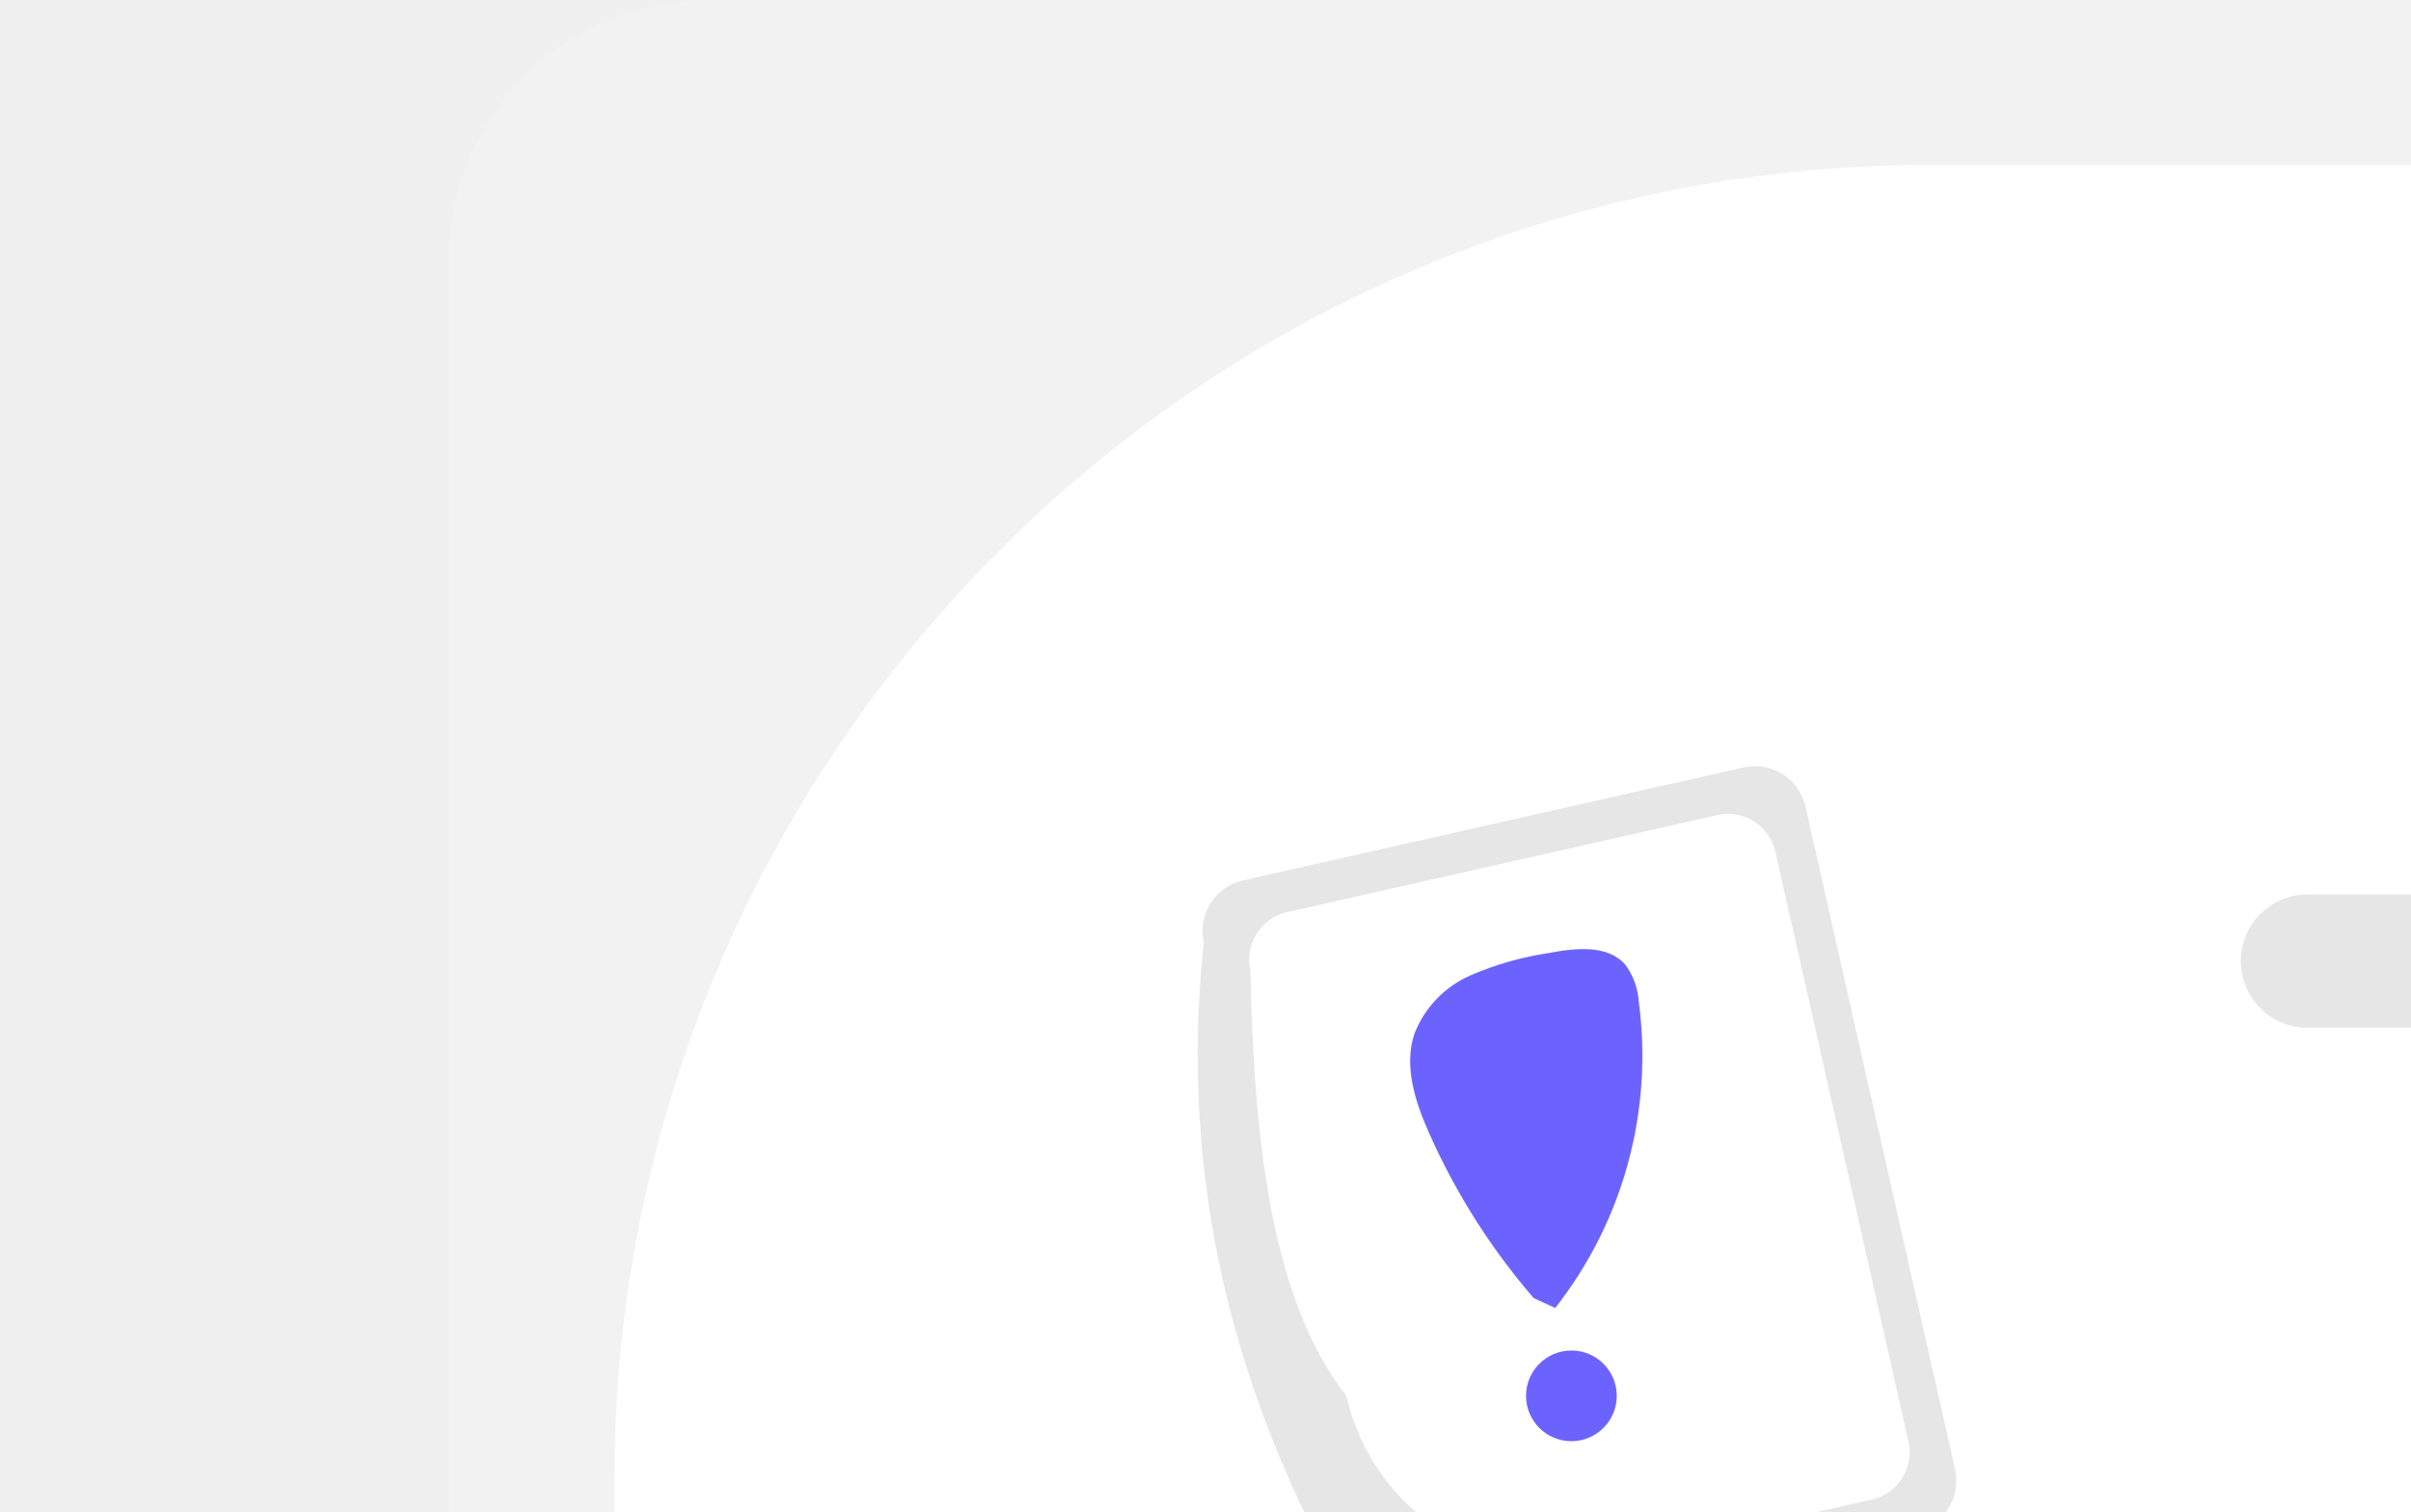
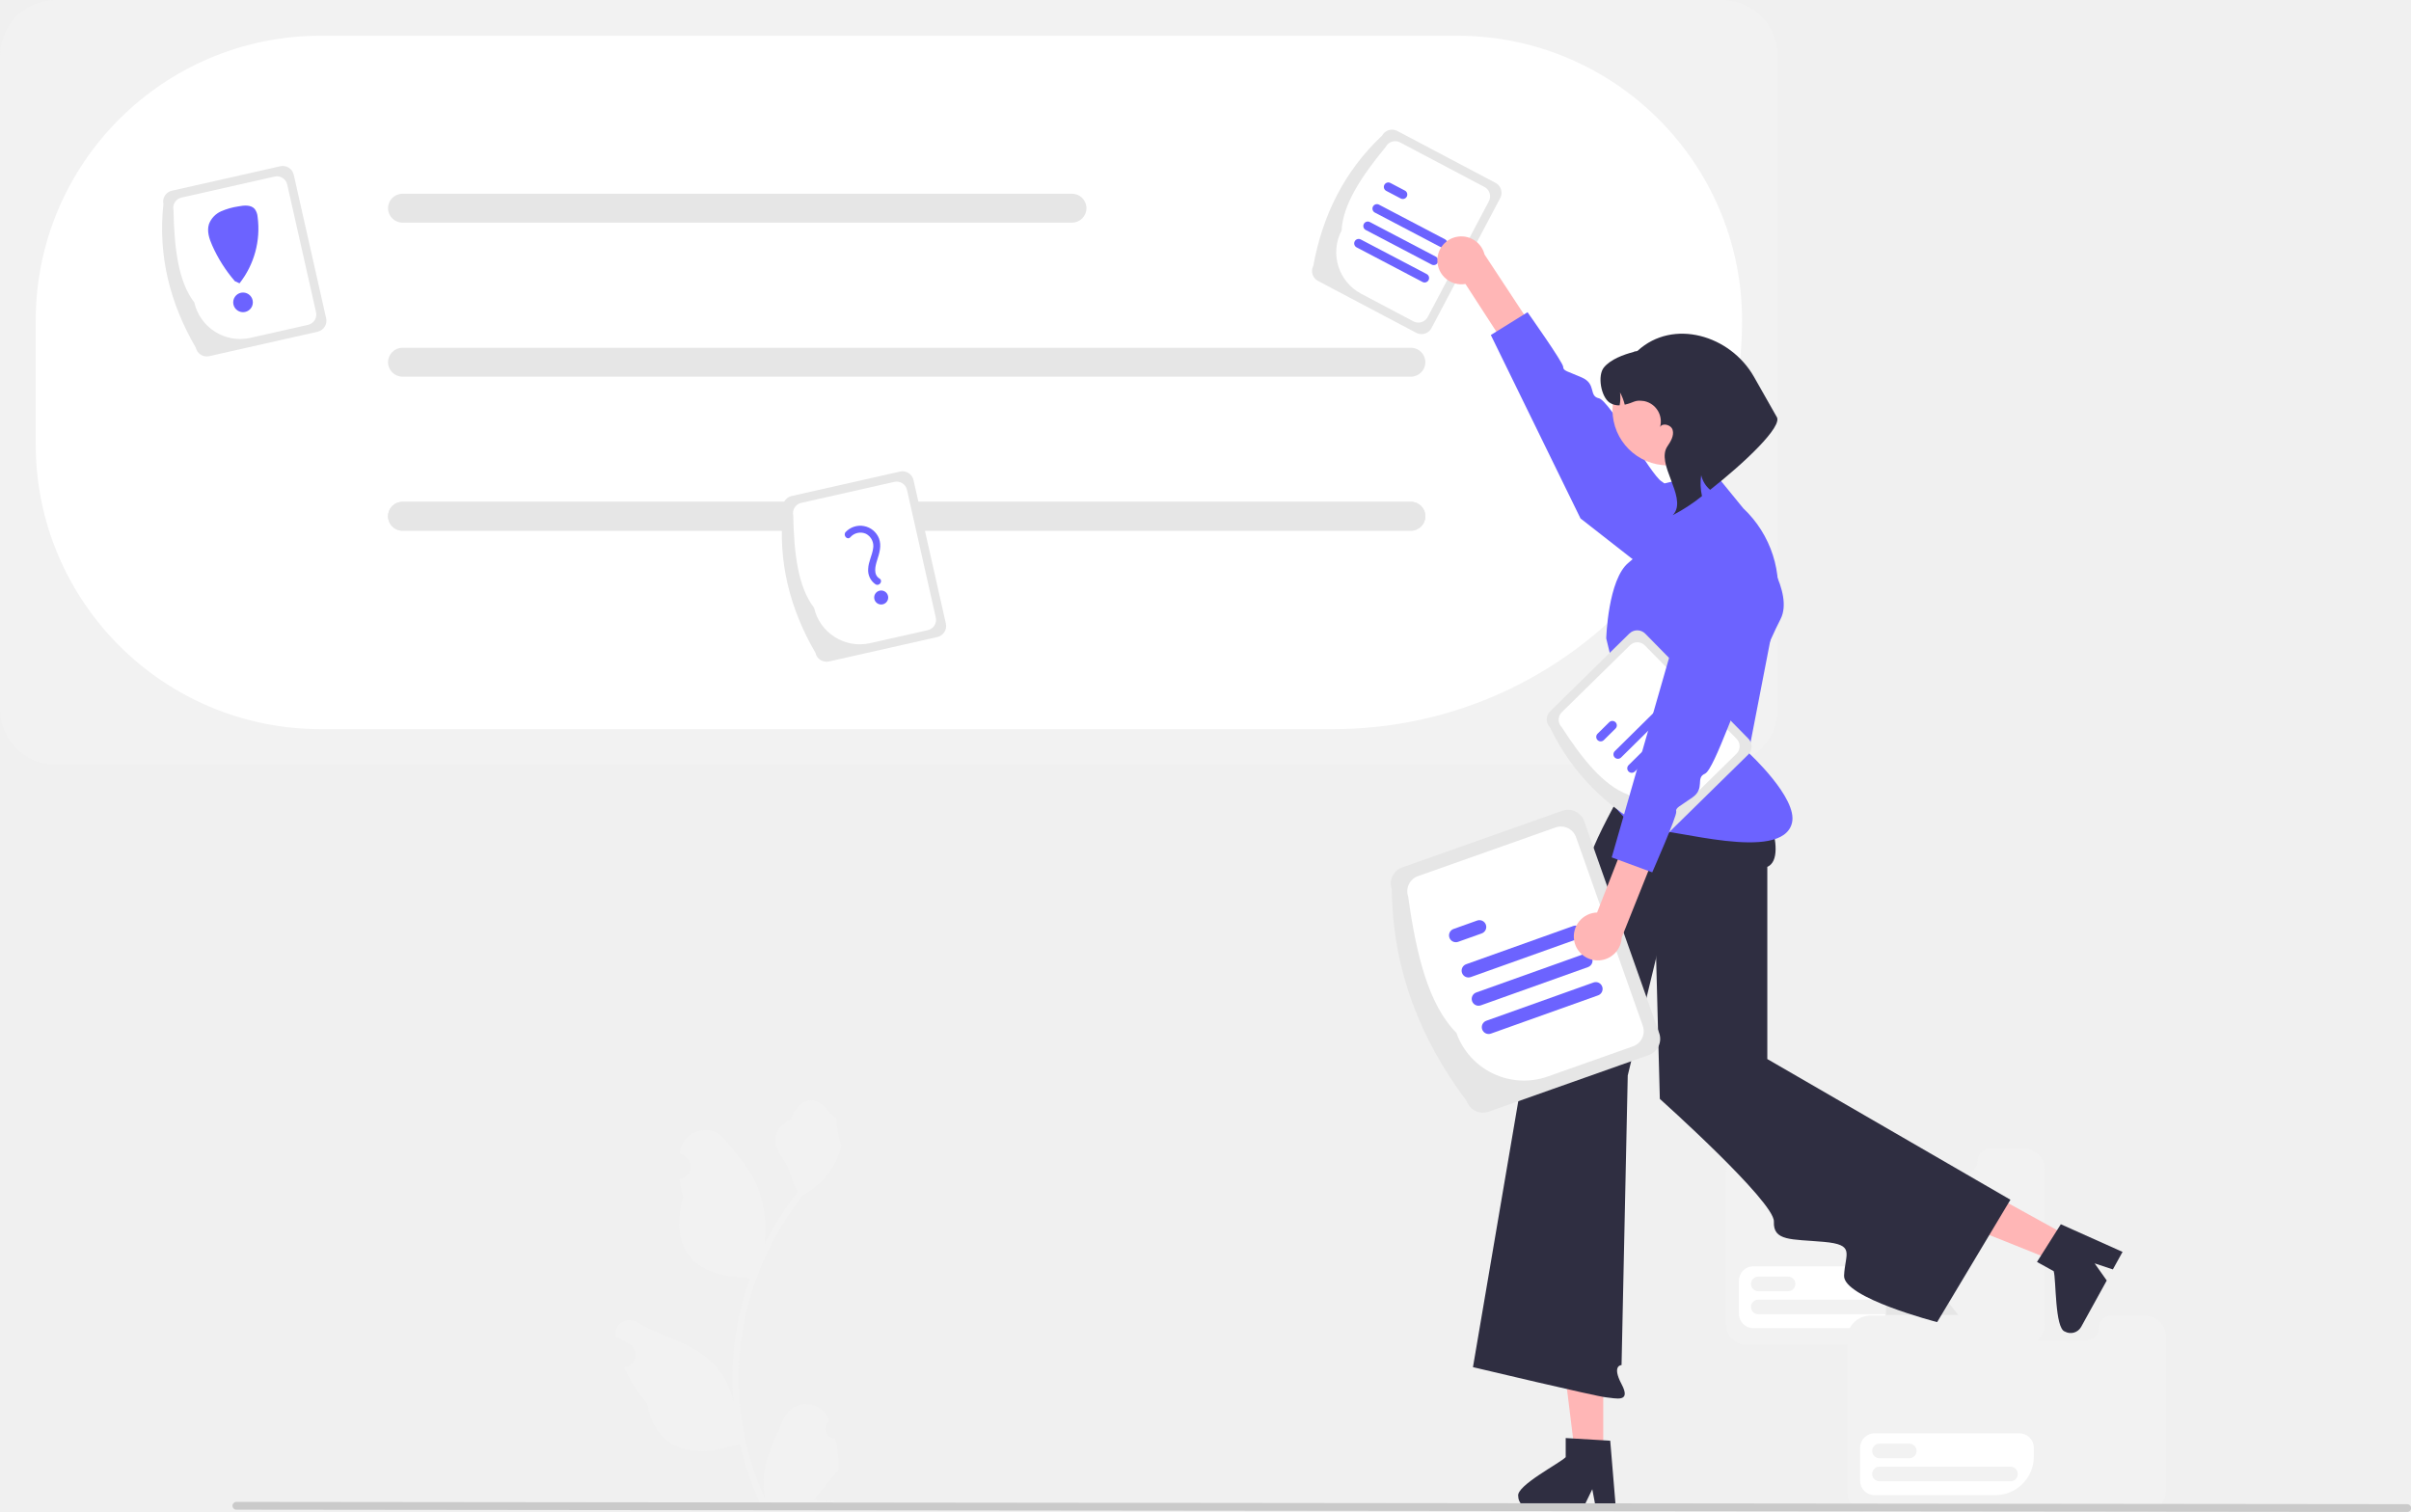
- <svg xmlns="http://www.w3.org/2000/svg" width="736.078" height="461.657" viewBox="0 0 100 100" role="img" artist="Katerina Limpitsouni" source="https://undraw.co/">
+ <svg xmlns="http://www.w3.org/2000/svg" width="736.078" height="461.657" viewBox="0 0 736.078 461.657" role="img" artist="Katerina Limpitsouni" source="https://undraw.co/">
  <path d="M486.922,658.335a2.807,2.807,0,0,1-2.035-4.866l.192-.765q-.038-.092-.076-.184a7.539,7.539,0,0,0-13.907.052c-2.275,5.478-5.17,10.966-5.883,16.758a22.304,22.304,0,0,0,.392,7.671A89.419,89.419,0,0,1,457.471,639.862a86.307,86.307,0,0,1,.535-9.628q.443-3.931,1.231-7.807a90.456,90.456,0,0,1,17.938-38.337,24.073,24.073,0,0,0,10.012-10.387,18.363,18.363,0,0,0,1.67-5.018c-.487.064-1.838-7.359-1.47-7.815-.679-1.031-1.895-1.543-2.637-2.549-3.689-5.002-8.773-4.129-11.426,2.669-5.669,2.861-5.724,7.606-2.245,12.169,2.213,2.903,2.517,6.832,4.459,9.94-.2.256-.408.503-.607.759a91.04,91.04,0,0,0-9.502,15.054,37.846,37.846,0,0,0-2.259-17.579c-2.163-5.217-6.216-9.611-9.786-14.122-4.288-5.418-13.08-3.053-13.836,3.814q-.011.1-.021.199.795.449,1.557.952a3.808,3.808,0,0,1-1.535,6.93l-.078.012a37.89,37.89,0,0,0,.999,5.665c-4.579,17.71,5.307,24.16,19.424,24.45.312.16.615.32.927.471a92.926,92.926,0,0,0-5.002,23.539,88.137,88.137,0,0,0,.064,14.231l-.024-.168a23.289,23.289,0,0,0-7.95-13.448c-6.118-5.026-14.762-6.877-21.363-10.916a4.371,4.371,0,0,0-6.694,4.252q.013.088.027.176a25.578,25.578,0,0,1,2.868,1.382q.795.449,1.557.952a3.808,3.808,0,0,1-1.535,6.93l-.078.012c-.056.008-.104.016-.16.024a37.923,37.923,0,0,0,6.975,10.923c2.863,15.46,15.162,16.927,28.318,12.425h.008a92.897,92.897,0,0,0,6.24,18.218h22.293c.08-.248.152-.503.224-.751a25.329,25.329,0,0,1-6.169-.367c1.654-2.03,3.308-4.075,4.962-6.105a1.384,1.384,0,0,0,.104-.12c.839-1.039,1.686-2.069,2.525-3.108l0-.001a37.101,37.101,0,0,0-1.087-9.451Z" transform="translate(-231.9609 -219.1716)" fill="#f2f2f2" />
  <path d="M757.623,452.7H249.053a17.112,17.112,0,0,1-17.092-17.092V236.264a17.112,17.112,0,0,1,17.092-17.092H757.623a17.112,17.112,0,0,1,17.092,17.092V435.608A17.112,17.112,0,0,1,757.623,452.7Z" transform="translate(-231.9609 -219.1716)" fill="#f2f2f2" />
  <path d="M639.013,441.799H329.781a87.014,87.014,0,0,1-86.916-86.916V316.998a87.015,87.015,0,0,1,86.916-86.917h347.118a87.015,87.015,0,0,1,86.916,86.917A124.943,124.943,0,0,1,639.013,441.799Z" transform="translate(-231.9609 -219.1716)" fill="#fff" />
  <path d="M559.244,287.147H354.837a4.408,4.408,0,1,1,0-8.816H559.244a4.408,4.408,0,0,1,0,8.816Z" transform="translate(-231.9609 -219.1716)" fill="#e6e6e6" />
  <path d="M662.718,334.178H354.837a4.408,4.408,0,1,1,0-8.816H662.718a4.408,4.408,0,0,1,0,8.816Z" transform="translate(-231.9609 -219.1716)" fill="#e6e6e6" />
  <path d="M662.718,381.209H354.837a4.408,4.408,0,1,1,0-8.816H662.718a4.408,4.408,0,0,1,0,8.816Z" transform="translate(-231.9609 -219.1716)" fill="#e6e6e6" />
  <path d="M662.718,381.209H354.837a4.408,4.408,0,1,1,0-8.816H662.718a4.408,4.408,0,0,1,0,8.816Z" transform="translate(-231.9609 -219.1716)" fill="#e6e6e6" />
  <path d="M632.917,300.312c2.819-15.362,9.407-28.812,20.99-39.729a3.434,3.434,0,0,1,4.635-1.431l30.004,15.852a3.434,3.434,0,0,1,1.431,4.635l-20.99,39.729a3.434,3.434,0,0,1-4.635,1.431l-30.004-15.852A3.434,3.434,0,0,1,632.917,300.312Z" transform="translate(-231.9609 -219.1716)" fill="#e6e6e6" />
  <path d="M641.559,289.528c.371-8.019,6.219-16.694,13.494-25.541a3.216,3.216,0,0,1,4.341-1.34l25.786,13.623a3.216,3.216,0,0,1,1.34,4.341l-18.678,35.353a3.216,3.216,0,0,1-4.341,1.34l-15.974-8.439A14.326,14.326,0,0,1,641.559,289.528Z" transform="translate(-231.9609 -219.1716)" fill="#fff" />
  <path d="M671.838,294.644l-20.136-10.567a1.364,1.364,0,0,1,1.268-2.416l20.136,10.567a1.364,1.364,0,0,1-1.268,2.416Z" transform="translate(-231.9609 -219.1716)" fill="#6c63ff" />
  <path d="M659.609,279.777l-4.43-2.325a1.364,1.364,0,1,1,1.268-2.416l4.43,2.325a1.364,1.364,0,0,1-1.268,2.416Z" transform="translate(-231.9609 -219.1716)" fill="#6c63ff" />
  <path d="M666.263,305.267l-20.136-10.567a1.364,1.364,0,0,1,1.268-2.416l20.136,10.567a1.364,1.364,0,0,1-1.268,2.416Z" transform="translate(-231.9609 -219.1716)" fill="#6c63ff" />
  <path d="M669.051,299.956l-20.136-10.567a1.364,1.364,0,1,1,1.268-2.416l20.136,10.567a1.364,1.364,0,0,1-1.268,2.416Z" transform="translate(-231.9609 -219.1716)" fill="#6c63ff" />
  <path d="M849.883,569.915H839.467a3.75,3.75,0,0,0-3.75,3.75h0a3.75,3.75,0,0,1-3.75,3.75H797.243a3.75,3.75,0,0,1-3.75-3.75l-.687-3.802.045.051-.045-.051-6.294-8.024a2.184,2.184,0,0,0-1.749-.85H772.96a2.225,2.225,0,0,0-2.223,2.223l-.244,6.651h-4.462a7.137,7.137,0,0,0-7.137,7.137v46.484a6.334,6.334,0,0,0,6.334,6.334h84.655a6.34,6.34,0,0,0,6.332-6.334V576.247A6.332,6.332,0,0,0,849.883,569.915Z" transform="translate(-231.9609 -219.1716)" fill="#f2f2f2" />
  <path d="M792.81,569.692H770.737v-6.651a2.225,2.225,0,0,1,2.223-2.223h11.804a2.184,2.184,0,0,1,1.749.85Z" transform="translate(-231.9609 -219.1716)" fill="#e6e6e6" />
  <path d="M804.112,624.704H767.255a4.405,4.405,0,0,1-4.401-4.401v-10.08a4.405,4.405,0,0,1,4.401-4.401H811.492a4.405,4.405,0,0,1,4.401,4.401v2.7A11.794,11.794,0,0,1,804.112,624.704Z" transform="translate(-231.9609 -219.1716)" fill="#fff" />
  <path d="M777.865,613.426h-9.097a2.231,2.231,0,1,1,0-4.463h9.097a2.231,2.231,0,1,1,0,4.463Z" transform="translate(-231.9609 -219.1716)" fill="#f2f2f2" />
  <path d="M808.76,620.463H768.768a2.231,2.231,0,1,1,0-4.463h39.993a2.231,2.231,0,1,1,0,4.463Z" transform="translate(-231.9609 -219.1716)" fill="#f2f2f2" />
  <path d="M886.883,620.915H876.467a3.75,3.75,0,0,0-3.75,3.75h0a3.75,3.75,0,0,1-3.75,3.75H834.243a3.75,3.75,0,0,1-3.75-3.75l-.687-3.802.045.051-.045-.051-6.294-8.024a2.184,2.184,0,0,0-1.749-.85H809.96a2.225,2.225,0,0,0-2.223,2.223l-.244,6.651h-4.462a7.137,7.137,0,0,0-7.137,7.137v46.484a6.334,6.334,0,0,0,6.334,6.334h84.655a6.34,6.34,0,0,0,6.332-6.334V627.247A6.332,6.332,0,0,0,886.883,620.915Z" transform="translate(-231.9609 -219.1716)" fill="#f2f2f2" />
  <path d="M829.81,620.692H807.737v-6.651a2.225,2.225,0,0,1,2.223-2.223h11.804a2.184,2.184,0,0,1,1.749.85Z" transform="translate(-231.9609 -219.1716)" fill="#e6e6e6" />
  <path d="M841.112,675.704H804.255a4.405,4.405,0,0,1-4.401-4.401v-10.08a4.405,4.405,0,0,1,4.401-4.401H848.492a4.405,4.405,0,0,1,4.401,4.401v2.7A11.794,11.794,0,0,1,841.112,675.704Z" transform="translate(-231.9609 -219.1716)" fill="#fff" />
  <path d="M814.865,664.426h-9.097a2.231,2.231,0,1,1,0-4.463h9.097a2.231,2.231,0,1,1,0,4.463Z" transform="translate(-231.9609 -219.1716)" fill="#f2f2f2" />
  <path d="M845.76,671.463H805.768a2.231,2.231,0,1,1,0-4.463h39.993a2.231,2.231,0,1,1,0,4.463Z" transform="translate(-231.9609 -219.1716)" fill="#f2f2f2" />
  <polygon points="489.468 444.144 480.868 444.143 476.777 410.972 489.47 410.972 489.468 444.144" fill="#ffb6b6" />
  <path d="M695.472,676.004a3.658,3.658,0,0,0,3.635,3.642h16.189l.502-1.04,2.29-4.725.887,4.725.196,1.04H725.277l-.087-1.047-1.628-19.526-2.13-.131-9.203-.545-2.261-.138v5.83C708.252,665.914,694.788,672.813,695.472,676.004Z" transform="translate(-231.9609 -219.1716)" fill="#2f2e41" />
  <polygon points="631.857 377.722 627.7 385.251 596.682 372.802 602.817 361.69 631.857 377.722" fill="#ffb6b6" />
  <path d="M862.382,625.751a3.658,3.658,0,0,0,4.945-1.422l7.824-14.173-.668-.942-3.03-4.288,4.565,1.507,1.005.331,2.951-5.346-.959-.43L861.134,592.977l-1.144,1.802-4.925,7.794-1.214,1.913,5.104,2.818C859.725,609.686,859.258,624.807,862.382,625.751Z" transform="translate(-231.9609 -219.1716)" fill="#2f2e41" />
  <path d="M735.819,444.687,768.314,458.484s10.396,22.195,3.207,25.375v58.677l74.222,42.955-22.372,37.369s-28.716-7.417-28.416-14.189,3.61-9.45-6.249-10.32-15.445-.144-15.177-6.187-34.822-37.464-34.822-37.464Z" transform="translate(-231.9609 -219.1716)" fill="#2f2e41" />
  <path d="M743.604,455.952l-8.239-9.257s-18.505,30.386-18.436,36.627-15.708,38.428-15.708,38.428L681.656,636.611s37.735,8.97,40.64,9.218,7.805,1.779,4.724-4.035,0-5.814,0-5.814l1.893-88.434,14.689-60.824Z" transform="translate(-231.9609 -219.1716)" fill="#2f2e41" />
  <path d="M739.283,366.974l15.778-3.787,9.124,11.191,0,0a33.871,33.871,0,0,1,10.043,31.117l-8.438,43.522s15.146,13.884,13.253,21.457c-3.071,12.283-36.937,1.436-42.766,2.296s-13.402-8.572-14.664-13.954,3.886-18.299,5.68-18.004-4.949-26.72-4.949-26.72.532-18.088,6.843-23.137a34.934,34.934,0,0,0,9.238-11.569Z" transform="translate(-231.9609 -219.1716)" fill="#6c63ff" />
  <path d="M670.783,298.738a7.326,7.326,0,0,0,8.579,7.134l19.86,30.642,9.826-3.409L685.194,296.883a7.316,7.316,0,0,0-14.411,1.855Z" transform="translate(-231.9609 -219.1716)" fill="#ffb6b6" />
  <path d="M750.424,405.56s7.479-16.014,1.791-23.131-9.846-14.353-13.03-16.313S723.314,341.463,720.116,340.785s-.713-4.357-5.178-6.331-5.747-1.989-5.733-3.271-10.888-16.677-10.888-16.677l-11.207,6.957L714.487,377.468Z" transform="translate(-231.9609 -219.1716)" fill="#6c63ff" />
  <path d="M679.767,555.418c-14.337-19.07-22.624-40.396-22.896-64.709a5.246,5.246,0,0,1,3.192-6.688l48.869-17.291a5.246,5.246,0,0,1,6.688,3.192l22.896,64.709a5.246,5.246,0,0,1-3.192,6.688L686.455,558.61A5.246,5.246,0,0,1,679.767,555.418Z" transform="translate(-231.9609 -219.1716)" fill="#e6e6e6" />
  <path d="M676.601,534.547c-8.623-8.719-12.314-24.269-14.719-41.601a4.913,4.913,0,0,1,2.989-6.263l41.999-14.86a4.913,4.913,0,0,1,6.264,2.989l20.374,57.582a4.913,4.913,0,0,1-2.99,6.263l-26.018,9.206A21.884,21.884,0,0,1,676.601,534.547Z" transform="translate(-231.9609 -219.1716)" fill="#fff" />
  <path d="M713.696,505.832l-32.716,11.678a2.084,2.084,0,0,1-1.401-3.926l32.716-11.678a2.084,2.084,0,1,1,1.401,3.926Z" transform="translate(-231.9609 -219.1716)" fill="#6c63ff" />
  <path d="M684.334,504.175l-7.198,2.569a2.084,2.084,0,0,1-1.401-3.926l7.198-2.569a2.084,2.084,0,0,1,1.401,3.926Z" transform="translate(-231.9609 -219.1716)" fill="#6c63ff" />
  <path d="M719.856,523.091l-32.716,11.678a2.084,2.084,0,1,1-1.401-3.926l32.716-11.678a2.084,2.084,0,1,1,1.401,3.926Z" transform="translate(-231.9609 -219.1716)" fill="#6c63ff" />
  <path d="M716.776,514.461l-32.716,11.678a2.084,2.084,0,1,1-1.401-3.926l32.716-11.678a2.084,2.084,0,0,1,1.401,3.926Z" transform="translate(-231.9609 -219.1716)" fill="#6c63ff" />
  <circle cx="509.235" cy="125.157" r="16.939" fill="#ffb6b6" />
  <path d="M723.384,342.118a4.918,4.918,0,0,0,3.051.815,12.398,12.398,0,0,0,.118-3.934,15.11,15.11,0,0,1,1.437,3.732c3.012-.658,2.879-1.554,5.983-1.085a6.35,6.35,0,0,1,4.797,7.955c.658-1.44,3.389-.785,3.85.862.48,1.734-.577,3.486-1.589,4.974-3.615,5.319,5.734,15.124,2.119,20.443l-.503.601a54.065,54.065,0,0,0,8.927-5.831,17.475,17.475,0,0,1-.243-6.403,8.167,8.167,0,0,0,2.734,4.486c10.228-8.02,22.531-19.566,20.269-22.368l-6.885-12.136c-7.236-12.748-24.686-17.869-35.498-7.97-.283.264-.923.089-1.208.367-3.106.805-7.082,2.263-9.112,4.746C719.609,333.859,720.729,340.326,723.384,342.118Z" transform="translate(-231.9609 -219.1716)" fill="#2f2e41" />
  <path d="M736.636,473.297c-13.782-7.348-24.597-17.708-31.484-32.058a3.434,3.434,0,0,1,.044-4.851l24.211-23.777a3.434,3.434,0,0,1,4.851.044l31.484,32.058a3.434,3.434,0,0,1-.044,4.851l-24.211,23.777A3.434,3.434,0,0,1,736.636,473.297Z" transform="translate(-231.9609 -219.1716)" fill="#e6e6e6" />
  <path d="M728.984,461.791c-7.528-2.787-14.019-10.992-20.241-20.61a3.216,3.216,0,0,1,.041-4.543l20.807-20.435a3.216,3.216,0,0,1,4.543.041L762.151,444.771a3.216,3.216,0,0,1-.041,4.543l-12.89,12.659A14.326,14.326,0,0,1,728.984,461.791Z" transform="translate(-231.9609 -219.1716)" fill="#fff" />
  <path d="M743.049,434.493,726.869,450.471a1.364,1.364,0,1,1-1.917-1.942l16.18-15.979a1.364,1.364,0,1,1,1.917,1.942Z" transform="translate(-231.9609 -219.1716)" fill="#6c63ff" />
  <path d="M725.171,441.632l-3.56,3.515a1.364,1.364,0,0,1-1.917-1.942l3.56-3.515a1.364,1.364,0,1,1,1.917,1.942Z" transform="translate(-231.9609 -219.1716)" fill="#6c63ff" />
  <path d="M751.478,443.028l-16.18,15.979a1.364,1.364,0,1,1-1.917-1.942l16.18-15.979a1.364,1.364,0,1,1,1.917,1.942Z" transform="translate(-231.9609 -219.1716)" fill="#6c63ff" />
  <path d="M747.264,438.76,731.084,454.739a1.364,1.364,0,1,1-1.917-1.942l16.18-15.979a1.364,1.364,0,0,1,1.917,1.942Z" transform="translate(-231.9609 -219.1716)" fill="#6c63ff" />
  <path d="M712.578,506.5a7.326,7.326,0,0,1,6.974-8.709l13.312-34.002,10.31,1.37-16.106,40.27a7.316,7.316,0,0,1-14.49,1.073Z" transform="translate(-231.9609 -219.1716)" fill="#ffb6b6" />
  <path d="M769.18,385.877s10.538,14.189,6.393,22.302-6.768,16.036-9.494,18.594-10.605,27.336-13.602,28.641.175,4.411-3.804,7.241-5.232,3.101-4.96,4.354-7.323,18.521-7.323,18.521l-12.374-4.568,26.351-91.658Z" transform="translate(-231.9609 -219.1716)" fill="#6c63ff" />
  <path d="M966.848,680.828l-662.75-.693a1.191,1.191,0,0,1,0-2.381l662.75.693a1.191,1.191,0,1,1,0,2.381Z" transform="translate(-231.9609 -219.1716)" fill="#cacaca" />
  <path d="M480.944,418.553c-7.848-13.503-11.589-28.006-9.889-43.831a3.434,3.434,0,0,1,2.591-4.101l33.102-7.468a3.434,3.434,0,0,1,4.101,2.591l9.889,43.831a3.434,3.434,0,0,1-2.591,4.101l-33.102,7.468A3.434,3.434,0,0,1,480.944,418.553Z" transform="translate(-231.9609 -219.1716)" fill="#e6e6e6" />
  <path d="M480.496,404.741c-4.932-6.333-6.132-16.727-6.357-28.179a3.216,3.216,0,0,1,2.427-3.841l28.449-6.418a3.216,3.216,0,0,1,3.841,2.427l8.799,39.004a3.216,3.216,0,0,1-2.427,3.841l-17.623,3.976A14.326,14.326,0,0,1,480.496,404.741Z" transform="translate(-231.9609 -219.1716)" fill="#fff" />
  <path d="M491.562,383.212a4.099,4.099,0,0,1,4.796-1.046,4.21,4.21,0,0,1,2.147,4.577c-.312,2.063-1.39,3.941-1.487,6.053a5.202,5.202,0,0,0,2.242,4.786c1.175.714,2.384-1.053,1.203-1.77-1.942-1.18-1.29-3.773-.726-5.542.703-2.209,1.436-4.46.566-6.736a6.146,6.146,0,0,0-10.148-1.936c-.927.999.469,2.625,1.407,1.613Z" transform="translate(-231.9609 -219.1716)" fill="#6c63ff" />
  <circle cx="269.029" cy="182.439" r="2.14" fill="#6c63ff" />
  <path d="M291.737,325.331c-7.848-13.503-11.589-28.006-9.889-43.831a3.434,3.434,0,0,1,2.591-4.101l33.102-7.468a3.434,3.434,0,0,1,4.101,2.591l9.889,43.831a3.434,3.434,0,0,1-2.591,4.101L295.838,327.922A3.434,3.434,0,0,1,291.737,325.331Z" transform="translate(-231.9609 -219.1716)" fill="#e6e6e6" />
  <path d="M291.289,311.519c-4.932-6.333-6.132-16.727-6.357-28.179a3.216,3.216,0,0,1,2.427-3.841l28.449-6.418a3.216,3.216,0,0,1,3.841,2.427l8.799,39.004a3.216,3.216,0,0,1-2.427,3.841l-17.623,3.976A14.326,14.326,0,0,1,291.289,311.519Z" transform="translate(-231.9609 -219.1716)" fill="#fff" />
  <circle cx="74.197" cy="92.32" r="3" fill="#6c63ff" />
  <path d="M309.743,282.999c-1.155-1.354-3.267-1.139-5.015-.806a20.659,20.659,0,0,0-5.272,1.501,6.958,6.958,0,0,0-3.689,3.877c-.698,2.141.062,4.468.974,6.527a44.039,44.039,0,0,0,6.917,10.921l1.43.662a27.011,27.011,0,0,0,5.528-20.239A4.669,4.669,0,0,0,309.743,282.999Z" transform="translate(-231.9609 -219.1716)" fill="#6c63ff" />
</svg>
